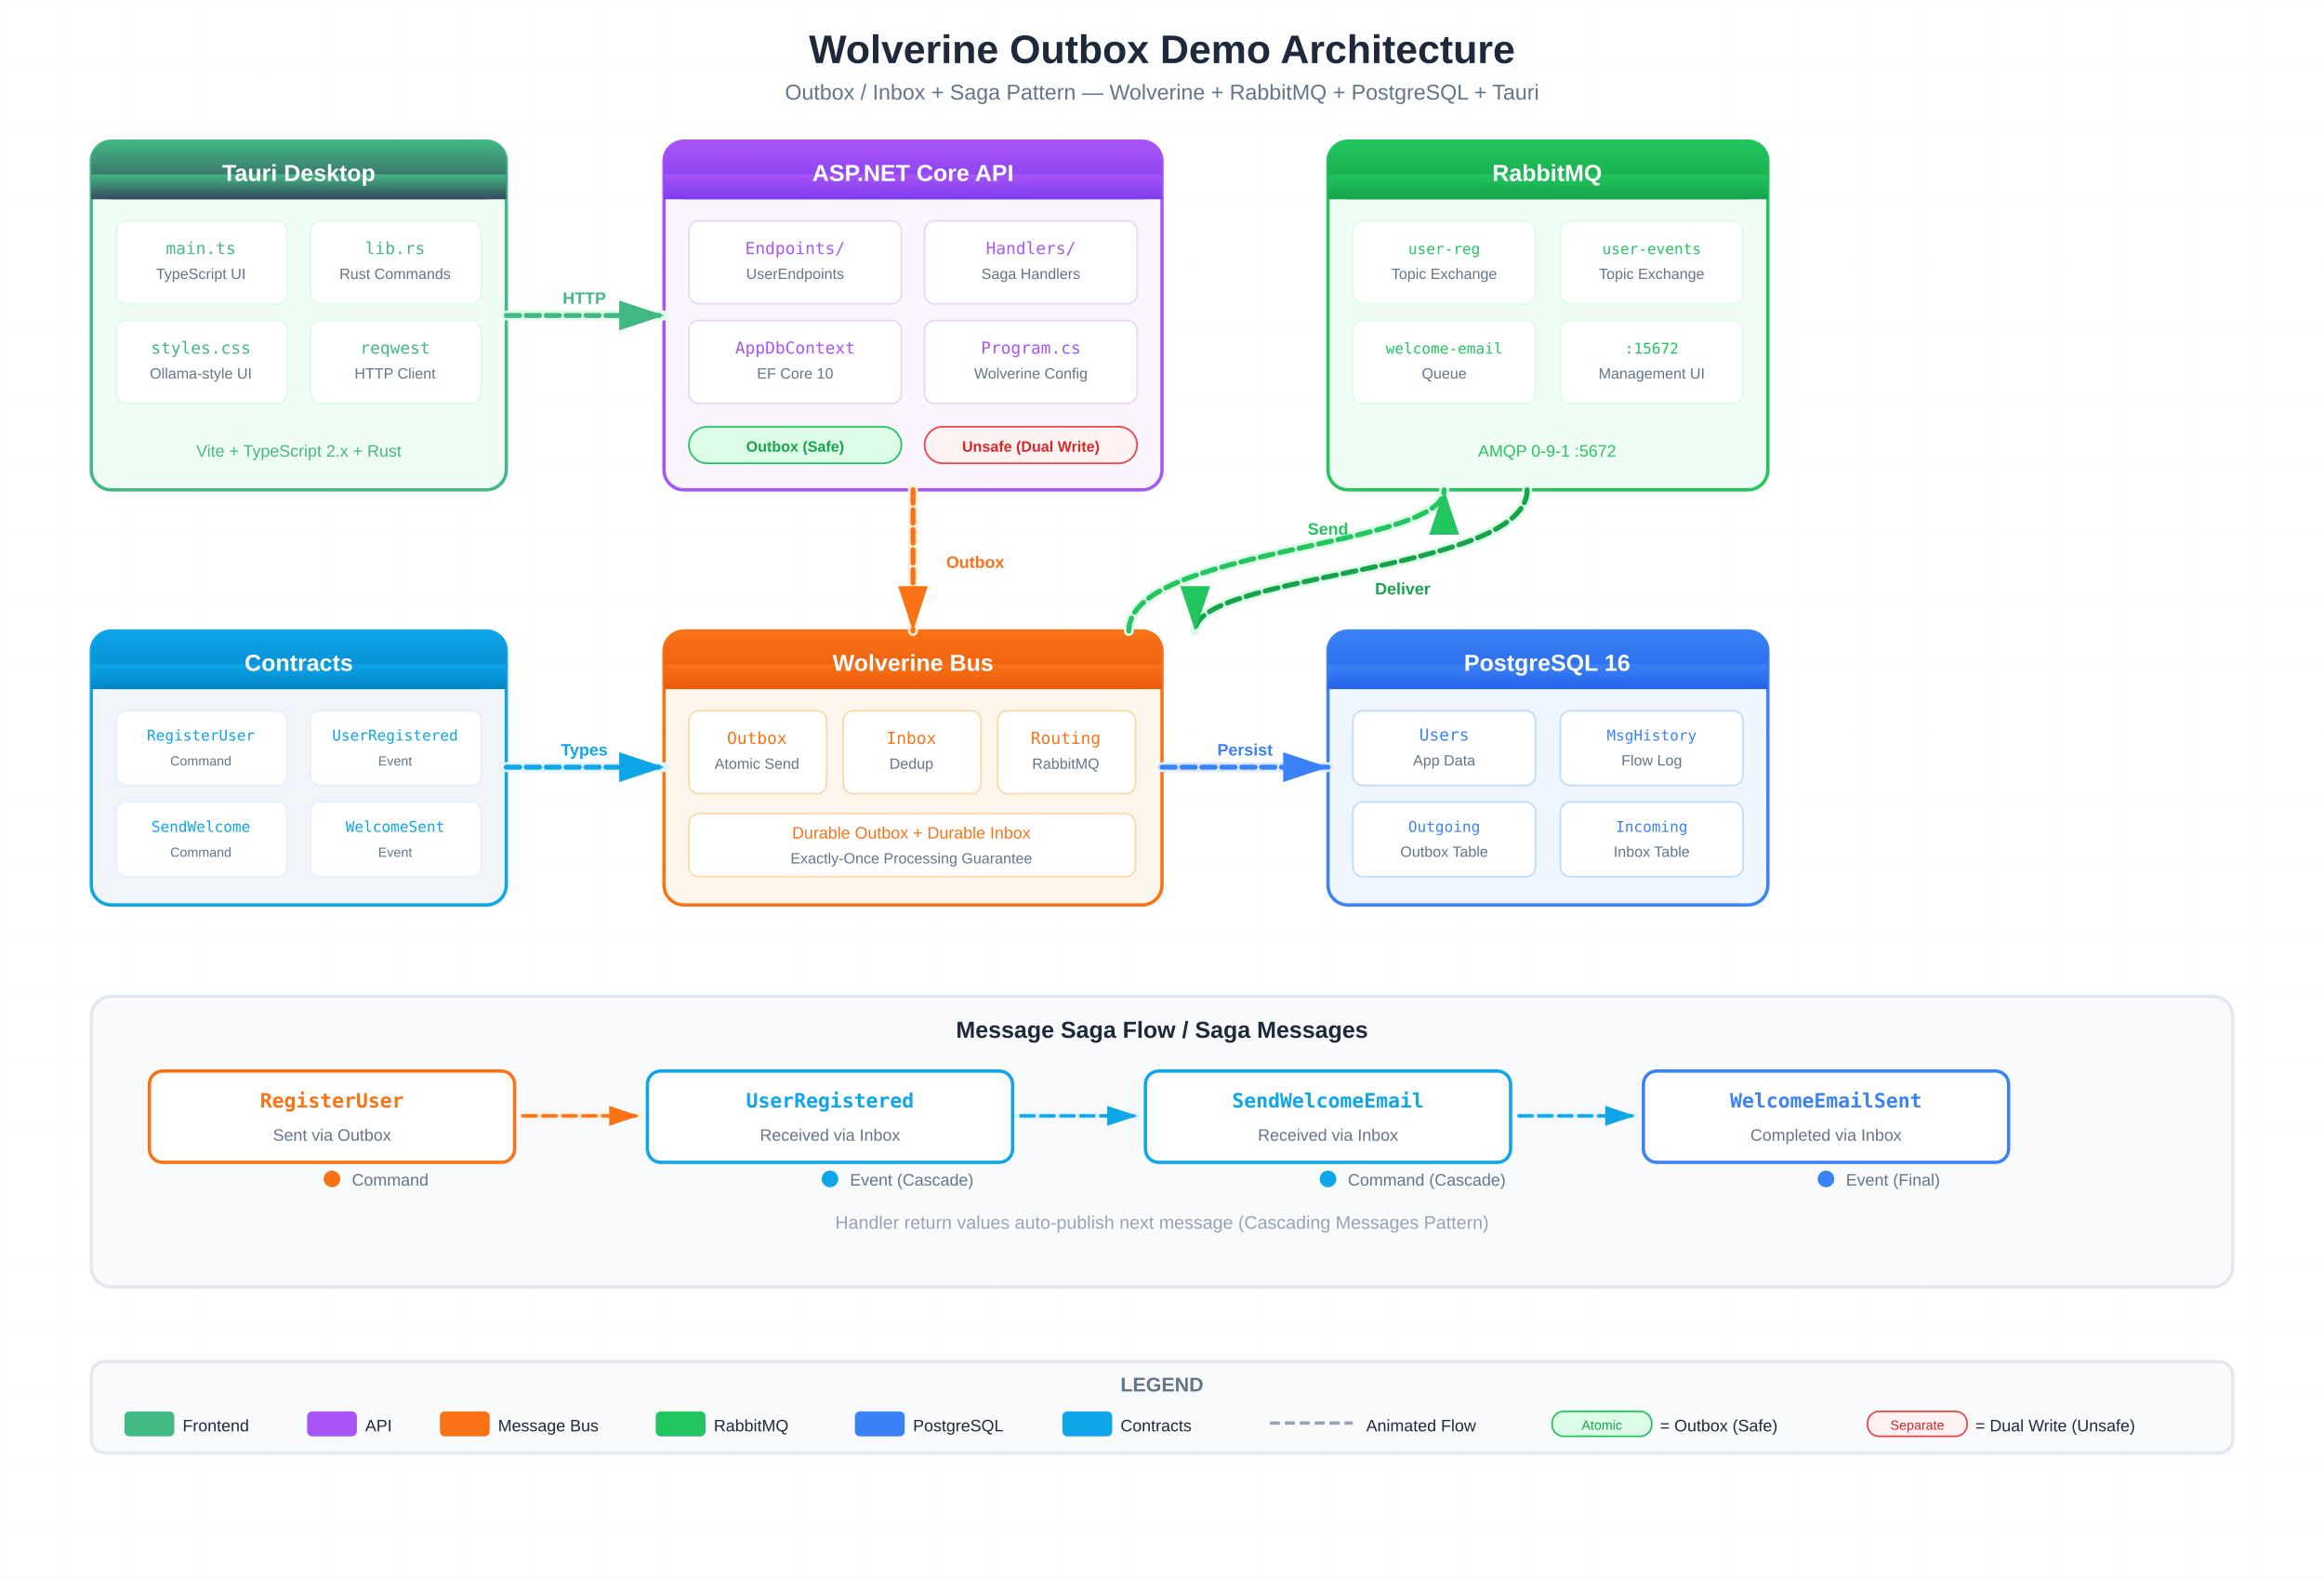
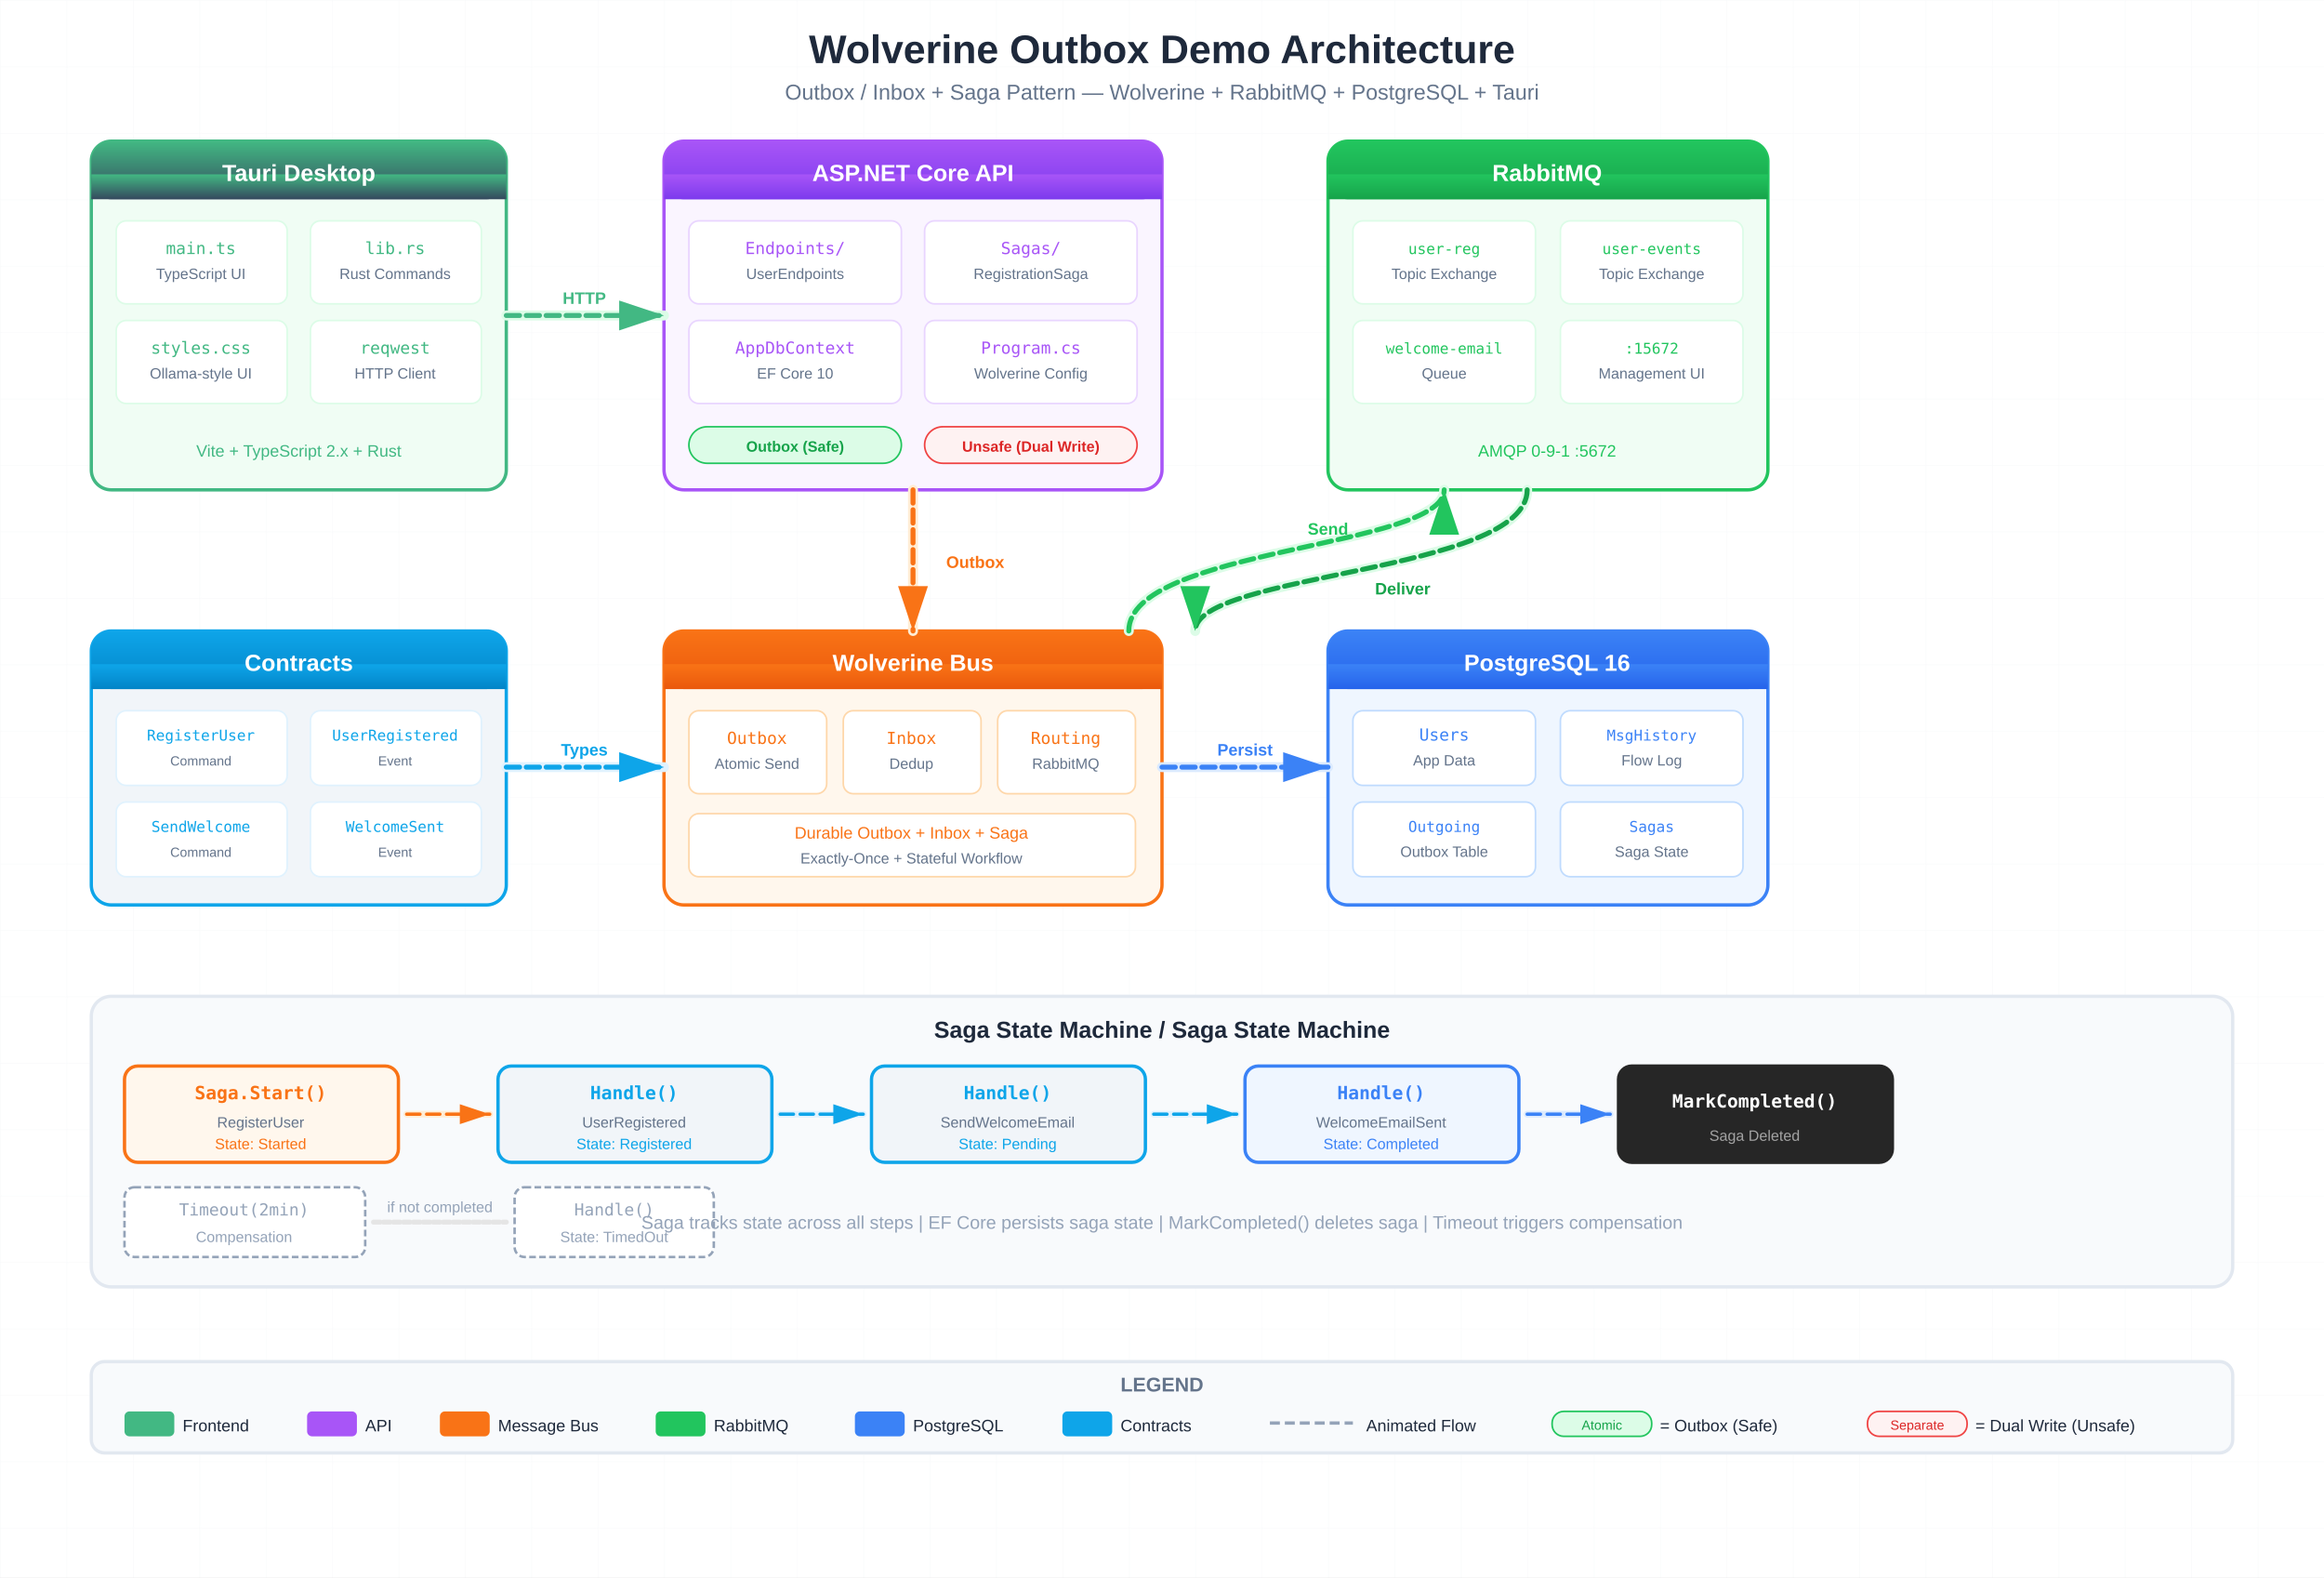
<svg xmlns="http://www.w3.org/2000/svg" viewBox="0 0 1400 950" width="1400" height="950">
  <defs>
    <linearGradient id="tealGradient" x1="0%" y1="0%" x2="0%" y2="100%">
      <stop offset="0%" style="stop-color:#42b883" />
      <stop offset="100%" style="stop-color:#35495e" />
    </linearGradient>
    <linearGradient id="purpleGradient" x1="0%" y1="0%" x2="0%" y2="100%">
      <stop offset="0%" style="stop-color:#a855f7" />
      <stop offset="100%" style="stop-color:#7c3aed" />
    </linearGradient>
    <linearGradient id="greenGradient" x1="0%" y1="0%" x2="0%" y2="100%">
      <stop offset="0%" style="stop-color:#22c55e" />
      <stop offset="100%" style="stop-color:#16a34a" />
    </linearGradient>
    <linearGradient id="skyGradient" x1="0%" y1="0%" x2="0%" y2="100%">
      <stop offset="0%" style="stop-color:#0ea5e9" />
      <stop offset="100%" style="stop-color:#0284c7" />
    </linearGradient>
    <linearGradient id="orangeGradient" x1="0%" y1="0%" x2="0%" y2="100%">
      <stop offset="0%" style="stop-color:#f97316" />
      <stop offset="100%" style="stop-color:#ea580c" />
    </linearGradient>
    <linearGradient id="blueGradient" x1="0%" y1="0%" x2="0%" y2="100%">
      <stop offset="0%" style="stop-color:#3b82f6" />
      <stop offset="100%" style="stop-color:#2563eb" />
    </linearGradient>
    <marker id="arrowTeal" markerWidth="10" markerHeight="10" refX="9" refY="3" orient="auto" markerUnits="strokeWidth">
      <path d="M0,0 L0,6 L9,3 z" fill="#42b883" />
    </marker>
    <marker id="arrowPurple" markerWidth="10" markerHeight="10" refX="9" refY="3" orient="auto" markerUnits="strokeWidth">
      <path d="M0,0 L0,6 L9,3 z" fill="#a855f7" />
    </marker>
    <marker id="arrowOrange" markerWidth="10" markerHeight="10" refX="9" refY="3" orient="auto" markerUnits="strokeWidth">
      <path d="M0,0 L0,6 L9,3 z" fill="#f97316" />
    </marker>
    <marker id="arrowGreen" markerWidth="10" markerHeight="10" refX="9" refY="3" orient="auto" markerUnits="strokeWidth">
      <path d="M0,0 L0,6 L9,3 z" fill="#22c55e" />
    </marker>
    <marker id="arrowBlue" markerWidth="10" markerHeight="10" refX="9" refY="3" orient="auto" markerUnits="strokeWidth">
      <path d="M0,0 L0,6 L9,3 z" fill="#3b82f6" />
    </marker>
    <marker id="arrowSky" markerWidth="10" markerHeight="10" refX="9" refY="3" orient="auto" markerUnits="strokeWidth">
      <path d="M0,0 L0,6 L9,3 z" fill="#0ea5e9" />
    </marker>
  </defs>
  <style>
    .flow-line-teal { stroke-dasharray: 8, 4; animation: dash-flow-teal 0.5s linear infinite; }
    .flow-line-purple { stroke-dasharray: 8, 4; animation: dash-flow-purple 0.5s linear infinite; }
    .flow-line-orange { stroke-dasharray: 8, 4; animation: dash-flow-orange 0.5s linear infinite; }
    .flow-line-green { stroke-dasharray: 8, 4; animation: dash-flow-green 0.5s linear infinite; }
    .flow-line-blue { stroke-dasharray: 8, 4; animation: dash-flow-blue 0.5s linear infinite; }
    .flow-line-sky { stroke-dasharray: 8, 4; animation: dash-flow-sky 0.5s linear infinite; }

    @keyframes dash-flow-teal { to { stroke-dashoffset: -12; } }
    @keyframes dash-flow-purple { to { stroke-dashoffset: -12; } }
    @keyframes dash-flow-orange { to { stroke-dashoffset: -12; } }
    @keyframes dash-flow-green { to { stroke-dashoffset: -12; } }
    @keyframes dash-flow-blue { to { stroke-dashoffset: -12; } }
    @keyframes dash-flow-sky { to { stroke-dashoffset: -12; } }
  </style>
  <rect width="1400" height="950" fill="#ffffff" />
  <g opacity="0.08">
    <pattern id="grid" width="40" height="40" patternUnits="userSpaceOnUse">
      <path d="M 40 0 L 0 0 0 40" fill="none" stroke="#94a3b8" stroke-width="0.5" />
    </pattern>
    <rect width="1400" height="950" fill="url(#grid)" />
  </g>
  <text x="700" y="38" text-anchor="middle" font-family="Arial, sans-serif" font-size="24" font-weight="bold" fill="#1e293b">Wolverine Outbox Demo Architecture</text>
  <text x="700" y="60" text-anchor="middle" font-family="Arial, sans-serif" font-size="13" fill="#64748b">Outbox / Inbox + Saga Pattern — Wolverine + RabbitMQ + PostgreSQL + Tauri</text>
  <g transform="translate(55, 85)">
    <rect x="0" y="0" width="250" height="210" rx="12" fill="#f0fdf4" stroke="#42b883" stroke-width="2" />
    <rect x="0" y="0" width="250" height="35" rx="12" fill="url(#tealGradient)" />
    <rect x="0" y="20" width="250" height="15" fill="url(#tealGradient)" />
    <text x="125" y="24" text-anchor="middle" font-family="Arial, sans-serif" font-size="14" font-weight="bold" fill="#ffffff">Tauri Desktop</text>
    <g transform="translate(15, 48)">
      <rect x="0" y="0" width="103" height="50" rx="6" fill="#ffffff" stroke="#dcfce7" stroke-width="1" />
      <text x="51" y="20" text-anchor="middle" font-family="monospace" font-size="10" fill="#42b883">main.ts</text>
      <text x="51" y="35" text-anchor="middle" font-family="Arial, sans-serif" font-size="9" fill="#64748b">TypeScript UI</text>
    </g>
    <g transform="translate(132, 48)">
      <rect x="0" y="0" width="103" height="50" rx="6" fill="#ffffff" stroke="#dcfce7" stroke-width="1" />
      <text x="51" y="20" text-anchor="middle" font-family="monospace" font-size="10" fill="#42b883">lib.rs</text>
      <text x="51" y="35" text-anchor="middle" font-family="Arial, sans-serif" font-size="9" fill="#64748b">Rust Commands</text>
    </g>
    <g transform="translate(15, 108)">
      <rect x="0" y="0" width="103" height="50" rx="6" fill="#ffffff" stroke="#dcfce7" stroke-width="1" />
      <text x="51" y="20" text-anchor="middle" font-family="monospace" font-size="10" fill="#42b883">styles.css</text>
      <text x="51" y="35" text-anchor="middle" font-family="Arial, sans-serif" font-size="9" fill="#64748b">Ollama-style UI</text>
    </g>
    <g transform="translate(132, 108)">
      <rect x="0" y="0" width="103" height="50" rx="6" fill="#ffffff" stroke="#dcfce7" stroke-width="1" />
      <text x="51" y="20" text-anchor="middle" font-family="monospace" font-size="10" fill="#42b883">reqwest</text>
      <text x="51" y="35" text-anchor="middle" font-family="Arial, sans-serif" font-size="9" fill="#64748b">HTTP Client</text>
    </g>
    <text x="125" y="190" text-anchor="middle" font-family="Arial, sans-serif" font-size="10" fill="#42b883">Vite + TypeScript 2.x + Rust</text>
  </g>
  <g transform="translate(400, 85)">
    <rect x="0" y="0" width="300" height="210" rx="12" fill="#faf5ff" stroke="#a855f7" stroke-width="2" />
    <rect x="0" y="0" width="300" height="35" rx="12" fill="url(#purpleGradient)" />
    <rect x="0" y="20" width="300" height="15" fill="url(#purpleGradient)" />
    <text x="150" y="24" text-anchor="middle" font-family="Arial, sans-serif" font-size="14" font-weight="bold" fill="#ffffff">ASP.NET Core API</text>
    <g transform="translate(15, 48)">
      <rect x="0" y="0" width="128" height="50" rx="6" fill="#ffffff" stroke="#e9d5ff" stroke-width="1" />
      <text x="64" y="20" text-anchor="middle" font-family="monospace" font-size="10" fill="#a855f7">Endpoints/</text>
      <text x="64" y="35" text-anchor="middle" font-family="Arial, sans-serif" font-size="9" fill="#64748b">UserEndpoints</text>
    </g>
    <g transform="translate(157, 48)">
      <rect x="0" y="0" width="128" height="50" rx="6" fill="#ffffff" stroke="#e9d5ff" stroke-width="1" />
-       <text x="64" y="20" text-anchor="middle" font-family="monospace" font-size="10" fill="#a855f7">Handlers/</text>
-       <text x="64" y="35" text-anchor="middle" font-family="Arial, sans-serif" font-size="9" fill="#64748b">Saga Handlers</text>
+       <text x="64" y="20" text-anchor="middle" font-family="monospace" font-size="10" fill="#a855f7">Sagas/</text>
+       <text x="64" y="35" text-anchor="middle" font-family="Arial, sans-serif" font-size="9" fill="#64748b">RegistrationSaga</text>
    </g>
    <g transform="translate(15, 108)">
      <rect x="0" y="0" width="128" height="50" rx="6" fill="#ffffff" stroke="#e9d5ff" stroke-width="1" />
      <text x="64" y="20" text-anchor="middle" font-family="monospace" font-size="10" fill="#a855f7">AppDbContext</text>
      <text x="64" y="35" text-anchor="middle" font-family="Arial, sans-serif" font-size="9" fill="#64748b">EF Core 10</text>
    </g>
    <g transform="translate(157, 108)">
      <rect x="0" y="0" width="128" height="50" rx="6" fill="#ffffff" stroke="#e9d5ff" stroke-width="1" />
      <text x="64" y="20" text-anchor="middle" font-family="monospace" font-size="10" fill="#a855f7">Program.cs</text>
      <text x="64" y="35" text-anchor="middle" font-family="Arial, sans-serif" font-size="9" fill="#64748b">Wolverine Config</text>
    </g>
    <rect x="15" y="172" width="128" height="22" rx="11" fill="#dcfce7" stroke="#22c55e" stroke-width="1" />
    <text x="79" y="187" text-anchor="middle" font-family="Arial, sans-serif" font-size="9" font-weight="bold" fill="#16a34a">Outbox (Safe)</text>
    <rect x="157" y="172" width="128" height="22" rx="11" fill="#fef2f2" stroke="#ef4444" stroke-width="1" />
    <text x="221" y="187" text-anchor="middle" font-family="Arial, sans-serif" font-size="9" font-weight="bold" fill="#dc2626">Unsafe (Dual Write)</text>
  </g>
  <g transform="translate(800, 85)">
    <rect x="0" y="0" width="265" height="210" rx="12" fill="#f0fdf4" stroke="#22c55e" stroke-width="2" />
    <rect x="0" y="0" width="265" height="35" rx="12" fill="url(#greenGradient)" />
    <rect x="0" y="20" width="265" height="15" fill="url(#greenGradient)" />
    <text x="132" y="24" text-anchor="middle" font-family="Arial, sans-serif" font-size="14" font-weight="bold" fill="#ffffff">RabbitMQ</text>
    <g transform="translate(15, 48)">
      <rect x="0" y="0" width="110" height="50" rx="6" fill="#ffffff" stroke="#dcfce7" stroke-width="1" />
      <text x="55" y="20" text-anchor="middle" font-family="monospace" font-size="9" fill="#22c55e">user-reg</text>
      <text x="55" y="35" text-anchor="middle" font-family="Arial, sans-serif" font-size="9" fill="#64748b">Topic Exchange</text>
    </g>
    <g transform="translate(140, 48)">
      <rect x="0" y="0" width="110" height="50" rx="6" fill="#ffffff" stroke="#dcfce7" stroke-width="1" />
      <text x="55" y="20" text-anchor="middle" font-family="monospace" font-size="9" fill="#22c55e">user-events</text>
      <text x="55" y="35" text-anchor="middle" font-family="Arial, sans-serif" font-size="9" fill="#64748b">Topic Exchange</text>
    </g>
    <g transform="translate(15, 108)">
      <rect x="0" y="0" width="110" height="50" rx="6" fill="#ffffff" stroke="#dcfce7" stroke-width="1" />
      <text x="55" y="20" text-anchor="middle" font-family="monospace" font-size="9" fill="#22c55e">welcome-email</text>
      <text x="55" y="35" text-anchor="middle" font-family="Arial, sans-serif" font-size="9" fill="#64748b">Queue</text>
    </g>
    <g transform="translate(140, 108)">
      <rect x="0" y="0" width="110" height="50" rx="6" fill="#ffffff" stroke="#dcfce7" stroke-width="1" />
      <text x="55" y="20" text-anchor="middle" font-family="monospace" font-size="9" fill="#22c55e">:15672</text>
      <text x="55" y="35" text-anchor="middle" font-family="Arial, sans-serif" font-size="9" fill="#64748b">Management UI</text>
    </g>
    <text x="132" y="190" text-anchor="middle" font-family="Arial, sans-serif" font-size="10" fill="#22c55e">AMQP 0-9-1 :5672</text>
  </g>
  <g transform="translate(55, 380)">
    <rect x="0" y="0" width="250" height="165" rx="12" fill="#f1f5f9" stroke="#0ea5e9" stroke-width="2" />
    <rect x="0" y="0" width="250" height="35" rx="12" fill="url(#skyGradient)" />
    <rect x="0" y="20" width="250" height="15" fill="url(#skyGradient)" />
    <text x="125" y="24" text-anchor="middle" font-family="Arial, sans-serif" font-size="14" font-weight="bold" fill="#ffffff">Contracts</text>
    <g transform="translate(15, 48)">
      <rect x="0" y="0" width="103" height="45" rx="6" fill="#ffffff" stroke="#e0f2fe" stroke-width="1" />
      <text x="51" y="18" text-anchor="middle" font-family="monospace" font-size="9" fill="#0ea5e9">RegisterUser</text>
      <text x="51" y="33" text-anchor="middle" font-family="Arial, sans-serif" font-size="8" fill="#64748b">Command</text>
    </g>
    <g transform="translate(132, 48)">
      <rect x="0" y="0" width="103" height="45" rx="6" fill="#ffffff" stroke="#e0f2fe" stroke-width="1" />
      <text x="51" y="18" text-anchor="middle" font-family="monospace" font-size="9" fill="#0ea5e9">UserRegistered</text>
      <text x="51" y="33" text-anchor="middle" font-family="Arial, sans-serif" font-size="8" fill="#64748b">Event</text>
    </g>
    <g transform="translate(15, 103)">
      <rect x="0" y="0" width="103" height="45" rx="6" fill="#ffffff" stroke="#e0f2fe" stroke-width="1" />
      <text x="51" y="18" text-anchor="middle" font-family="monospace" font-size="9" fill="#0ea5e9">SendWelcome</text>
      <text x="51" y="33" text-anchor="middle" font-family="Arial, sans-serif" font-size="8" fill="#64748b">Command</text>
    </g>
    <g transform="translate(132, 103)">
      <rect x="0" y="0" width="103" height="45" rx="6" fill="#ffffff" stroke="#e0f2fe" stroke-width="1" />
      <text x="51" y="18" text-anchor="middle" font-family="monospace" font-size="9" fill="#0ea5e9">WelcomeSent</text>
      <text x="51" y="33" text-anchor="middle" font-family="Arial, sans-serif" font-size="8" fill="#64748b">Event</text>
    </g>
  </g>
  <g transform="translate(400, 380)">
    <rect x="0" y="0" width="300" height="165" rx="12" fill="#fff7ed" stroke="#f97316" stroke-width="2" />
    <rect x="0" y="0" width="300" height="35" rx="12" fill="url(#orangeGradient)" />
    <rect x="0" y="20" width="300" height="15" fill="url(#orangeGradient)" />
    <text x="150" y="24" text-anchor="middle" font-family="Arial, sans-serif" font-size="14" font-weight="bold" fill="#ffffff">Wolverine Bus</text>
    <g transform="translate(15, 48)">
      <rect x="0" y="0" width="83" height="50" rx="6" fill="#ffffff" stroke="#fed7aa" stroke-width="1" />
      <text x="41" y="20" text-anchor="middle" font-family="monospace" font-size="10" fill="#f97316">Outbox</text>
      <text x="41" y="35" text-anchor="middle" font-family="Arial, sans-serif" font-size="9" fill="#64748b">Atomic Send</text>
    </g>
    <g transform="translate(108, 48)">
      <rect x="0" y="0" width="83" height="50" rx="6" fill="#ffffff" stroke="#fed7aa" stroke-width="1" />
      <text x="41" y="20" text-anchor="middle" font-family="monospace" font-size="10" fill="#f97316">Inbox</text>
      <text x="41" y="35" text-anchor="middle" font-family="Arial, sans-serif" font-size="9" fill="#64748b">Dedup</text>
    </g>
    <g transform="translate(201, 48)">
      <rect x="0" y="0" width="83" height="50" rx="6" fill="#ffffff" stroke="#fed7aa" stroke-width="1" />
      <text x="41" y="20" text-anchor="middle" font-family="monospace" font-size="10" fill="#f97316">Routing</text>
      <text x="41" y="35" text-anchor="middle" font-family="Arial, sans-serif" font-size="9" fill="#64748b">RabbitMQ</text>
    </g>
    <g transform="translate(15, 110)">
      <rect x="0" y="0" width="269" height="38" rx="6" fill="#ffffff" stroke="#fed7aa" stroke-width="1" />
-       <text x="134" y="15" text-anchor="middle" font-family="Arial, sans-serif" font-size="10" fill="#f97316">Durable Outbox + Durable Inbox</text>
-       <text x="134" y="30" text-anchor="middle" font-family="Arial, sans-serif" font-size="9" fill="#64748b">Exactly-Once Processing Guarantee</text>
+       <text x="134" y="15" text-anchor="middle" font-family="Arial, sans-serif" font-size="10" fill="#f97316">Durable Outbox + Inbox + Saga</text>
+       <text x="134" y="30" text-anchor="middle" font-family="Arial, sans-serif" font-size="9" fill="#64748b">Exactly-Once + Stateful Workflow</text>
    </g>
  </g>
  <g transform="translate(800, 380)">
    <rect x="0" y="0" width="265" height="165" rx="12" fill="#eff6ff" stroke="#3b82f6" stroke-width="2" />
    <rect x="0" y="0" width="265" height="35" rx="12" fill="url(#blueGradient)" />
    <rect x="0" y="20" width="265" height="15" fill="url(#blueGradient)" />
    <text x="132" y="24" text-anchor="middle" font-family="Arial, sans-serif" font-size="14" font-weight="bold" fill="#ffffff">PostgreSQL 16</text>
    <g transform="translate(15, 48)">
      <rect x="0" y="0" width="110" height="45" rx="6" fill="#ffffff" stroke="#bfdbfe" stroke-width="1" />
      <text x="55" y="18" text-anchor="middle" font-family="monospace" font-size="10" fill="#3b82f6">Users</text>
      <text x="55" y="33" text-anchor="middle" font-family="Arial, sans-serif" font-size="9" fill="#64748b">App Data</text>
    </g>
    <g transform="translate(140, 48)">
      <rect x="0" y="0" width="110" height="45" rx="6" fill="#ffffff" stroke="#bfdbfe" stroke-width="1" />
      <text x="55" y="18" text-anchor="middle" font-family="monospace" font-size="9" fill="#3b82f6">MsgHistory</text>
      <text x="55" y="33" text-anchor="middle" font-family="Arial, sans-serif" font-size="9" fill="#64748b">Flow Log</text>
    </g>
    <g transform="translate(15, 103)">
      <rect x="0" y="0" width="110" height="45" rx="6" fill="#ffffff" stroke="#bfdbfe" stroke-width="1" />
      <text x="55" y="18" text-anchor="middle" font-family="monospace" font-size="9" fill="#3b82f6">Outgoing</text>
      <text x="55" y="33" text-anchor="middle" font-family="Arial, sans-serif" font-size="9" fill="#64748b">Outbox Table</text>
    </g>
    <g transform="translate(140, 103)">
      <rect x="0" y="0" width="110" height="45" rx="6" fill="#ffffff" stroke="#bfdbfe" stroke-width="1" />
-       <text x="55" y="18" text-anchor="middle" font-family="monospace" font-size="9" fill="#3b82f6">Incoming</text>
-       <text x="55" y="33" text-anchor="middle" font-family="Arial, sans-serif" font-size="9" fill="#64748b">Inbox Table</text>
+       <text x="55" y="18" text-anchor="middle" font-family="monospace" font-size="9" fill="#3b82f6">Sagas</text>
+       <text x="55" y="33" text-anchor="middle" font-family="Arial, sans-serif" font-size="9" fill="#64748b">Saga State</text>
    </g>
  </g>
  <path d="M 305 190 L 400 190" stroke="#dcfce7" stroke-width="6" fill="none" stroke-linecap="round" />
  <path d="M 305 190 L 400 190" class="flow-line-teal" stroke="#42b883" stroke-width="3" fill="none" marker-end="url(#arrowTeal)" stroke-linecap="round" />
  <text x="352" y="183" text-anchor="middle" font-family="Arial, sans-serif" font-size="10" font-weight="bold" fill="#42b883">HTTP</text>
  <path d="M 550 295 L 550 380" stroke="#ffedd5" stroke-width="6" fill="none" stroke-linecap="round" />
  <path d="M 550 295 L 550 380" class="flow-line-orange" stroke="#f97316" stroke-width="3" fill="none" marker-end="url(#arrowOrange)" stroke-linecap="round" />
  <text x="570" y="342" text-anchor="start" font-family="Arial, sans-serif" font-size="10" font-weight="bold" fill="#f97316">Outbox</text>
  <path d="M 680 380 C 680 330 870 330 870 295" stroke="#dcfce7" stroke-width="6" fill="none" stroke-linecap="round" />
  <path d="M 680 380 C 680 330 870 330 870 295" class="flow-line-green" stroke="#22c55e" stroke-width="3" fill="none" marker-end="url(#arrowGreen)" stroke-linecap="round" />
  <text x="800" y="322" text-anchor="middle" font-family="Arial, sans-serif" font-size="10" font-weight="bold" fill="#22c55e">Send</text>
  <path d="M 700 462 L 800 462" stroke="#dbeafe" stroke-width="6" fill="none" stroke-linecap="round" />
  <path d="M 700 462 L 800 462" class="flow-line-blue" stroke="#3b82f6" stroke-width="3" fill="none" marker-end="url(#arrowBlue)" stroke-linecap="round" />
  <text x="750" y="455" text-anchor="middle" font-family="Arial, sans-serif" font-size="10" font-weight="bold" fill="#3b82f6">Persist</text>
  <path d="M 920 295 C 920 345 720 345 720 380" stroke="#dcfce7" stroke-width="6" fill="none" stroke-linecap="round" />
  <path d="M 920 295 C 920 345 720 345 720 380" class="flow-line-green" stroke="#16a34a" stroke-width="3" fill="none" marker-end="url(#arrowGreen)" stroke-linecap="round" />
  <text x="845" y="358" text-anchor="middle" font-family="Arial, sans-serif" font-size="10" font-weight="bold" fill="#16a34a">Deliver</text>
  <path d="M 305 462 L 400 462" stroke="#e0f2fe" stroke-width="6" fill="none" stroke-linecap="round" />
  <path d="M 305 462 L 400 462" class="flow-line-sky" stroke="#0ea5e9" stroke-width="3" fill="none" marker-end="url(#arrowSky)" stroke-linecap="round" />
  <text x="352" y="455" text-anchor="middle" font-family="Arial, sans-serif" font-size="10" font-weight="bold" fill="#0ea5e9">Types</text>
  <g transform="translate(55, 600)">
    <rect x="0" y="0" width="1290" height="175" rx="12" fill="#f8fafc" stroke="#e2e8f0" stroke-width="2" />
-     <text x="645" y="25" text-anchor="middle" font-family="Arial, sans-serif" font-size="14" font-weight="bold" fill="#1e293b">Message Saga Flow / Saga Messages</text>
-     <g transform="translate(35, 45)">
-       <rect x="0" y="0" width="220" height="55" rx="8" fill="#ffffff" stroke="#f97316" stroke-width="2" />
-       <text x="110" y="22" text-anchor="middle" font-family="monospace" font-size="12" font-weight="bold" fill="#f97316">RegisterUser</text>
-       <text x="110" y="42" text-anchor="middle" font-family="Arial, sans-serif" font-size="10" fill="#64748b">Sent via Outbox</text>
-     </g>
-     <path d="M 260 72 L 330 72" stroke="#ffedd5" stroke-width="4" fill="none" stroke-linecap="round" />
-     <path d="M 260 72 L 330 72" class="flow-line-orange" stroke="#f97316" stroke-width="2" fill="none" marker-end="url(#arrowOrange)" stroke-linecap="round" />
-     <g transform="translate(335, 45)">
-       <rect x="0" y="0" width="220" height="55" rx="8" fill="#ffffff" stroke="#0ea5e9" stroke-width="2" />
-       <text x="110" y="22" text-anchor="middle" font-family="monospace" font-size="12" font-weight="bold" fill="#0ea5e9">UserRegistered</text>
-       <text x="110" y="42" text-anchor="middle" font-family="Arial, sans-serif" font-size="10" fill="#64748b">Received via Inbox</text>
-     </g>
-     <path d="M 560 72 L 630 72" stroke="#e0f2fe" stroke-width="4" fill="none" stroke-linecap="round" />
-     <path d="M 560 72 L 630 72" class="flow-line-sky" stroke="#0ea5e9" stroke-width="2" fill="none" marker-end="url(#arrowSky)" stroke-linecap="round" />
-     <g transform="translate(635, 45)">
-       <rect x="0" y="0" width="220" height="55" rx="8" fill="#ffffff" stroke="#0ea5e9" stroke-width="2" />
-       <text x="110" y="22" text-anchor="middle" font-family="monospace" font-size="12" font-weight="bold" fill="#0ea5e9">SendWelcomeEmail</text>
-       <text x="110" y="42" text-anchor="middle" font-family="Arial, sans-serif" font-size="10" fill="#64748b">Received via Inbox</text>
-     </g>
-     <path d="M 860 72 L 930 72" stroke="#e0f2fe" stroke-width="4" fill="none" stroke-linecap="round" />
-     <path d="M 860 72 L 930 72" class="flow-line-sky" stroke="#0ea5e9" stroke-width="2" fill="none" marker-end="url(#arrowSky)" stroke-linecap="round" />
-     <g transform="translate(935, 45)">
-       <rect x="0" y="0" width="220" height="55" rx="8" fill="#ffffff" stroke="#3b82f6" stroke-width="2" />
-       <text x="110" y="22" text-anchor="middle" font-family="monospace" font-size="12" font-weight="bold" fill="#3b82f6">WelcomeEmailSent</text>
-       <text x="110" y="42" text-anchor="middle" font-family="Arial, sans-serif" font-size="10" fill="#64748b">Completed via Inbox</text>
-     </g>
-     <g transform="translate(145, 110)">
-       <circle cx="0" cy="0" r="5" fill="#f97316" />
-       <text x="12" y="4" font-family="Arial, sans-serif" font-size="10" fill="#64748b">Command</text>
-     </g>
-     <g transform="translate(445, 110)">
-       <circle cx="0" cy="0" r="5" fill="#0ea5e9" />
-       <text x="12" y="4" font-family="Arial, sans-serif" font-size="10" fill="#64748b">Event (Cascade)</text>
-     </g>
-     <g transform="translate(745, 110)">
-       <circle cx="0" cy="0" r="5" fill="#0ea5e9" />
-       <text x="12" y="4" font-family="Arial, sans-serif" font-size="10" fill="#64748b">Command (Cascade)</text>
-     </g>
-     <g transform="translate(1045, 110)">
-       <circle cx="0" cy="0" r="5" fill="#3b82f6" />
-       <text x="12" y="4" font-family="Arial, sans-serif" font-size="10" fill="#64748b">Event (Final)</text>
-     </g>
-     <text x="645" y="140" text-anchor="middle" font-family="Arial, sans-serif" font-size="11" fill="#94a3b8">Handler return values auto-publish next message (Cascading Messages Pattern)</text>
+     <text x="645" y="25" text-anchor="middle" font-family="Arial, sans-serif" font-size="14" font-weight="bold" fill="#1e293b">Saga State Machine / Saga State Machine</text>
+     <g transform="translate(20, 42)">
+       <rect x="0" y="0" width="165" height="58" rx="8" fill="#fff7ed" stroke="#f97316" stroke-width="2" />
+       <text x="82" y="20" text-anchor="middle" font-family="monospace" font-size="11" font-weight="bold" fill="#f97316">Saga.Start()</text>
+       <text x="82" y="37" text-anchor="middle" font-family="Arial, sans-serif" font-size="9" fill="#64748b">RegisterUser</text>
+       <text x="82" y="50" text-anchor="middle" font-family="Arial, sans-serif" font-size="9" fill="#f97316">State: Started</text>
+     </g>
+     <path d="M 190 71 L 240 71" stroke="#ffedd5" stroke-width="4" fill="none" stroke-linecap="round" />
+     <path d="M 190 71 L 240 71" class="flow-line-orange" stroke="#f97316" stroke-width="2" fill="none" marker-end="url(#arrowOrange)" stroke-linecap="round" />
+     <g transform="translate(245, 42)">
+       <rect x="0" y="0" width="165" height="58" rx="8" fill="#f1f5f9" stroke="#0ea5e9" stroke-width="2" />
+       <text x="82" y="20" text-anchor="middle" font-family="monospace" font-size="11" font-weight="bold" fill="#0ea5e9">Handle()</text>
+       <text x="82" y="37" text-anchor="middle" font-family="Arial, sans-serif" font-size="9" fill="#64748b">UserRegistered</text>
+       <text x="82" y="50" text-anchor="middle" font-family="Arial, sans-serif" font-size="9" fill="#0ea5e9">State: Registered</text>
+     </g>
+     <path d="M 415 71 L 465 71" stroke="#e0f2fe" stroke-width="4" fill="none" stroke-linecap="round" />
+     <path d="M 415 71 L 465 71" class="flow-line-sky" stroke="#0ea5e9" stroke-width="2" fill="none" marker-end="url(#arrowSky)" stroke-linecap="round" />
+     <g transform="translate(470, 42)">
+       <rect x="0" y="0" width="165" height="58" rx="8" fill="#f1f5f9" stroke="#0ea5e9" stroke-width="2" />
+       <text x="82" y="20" text-anchor="middle" font-family="monospace" font-size="11" font-weight="bold" fill="#0ea5e9">Handle()</text>
+       <text x="82" y="37" text-anchor="middle" font-family="Arial, sans-serif" font-size="9" fill="#64748b">SendWelcomeEmail</text>
+       <text x="82" y="50" text-anchor="middle" font-family="Arial, sans-serif" font-size="9" fill="#0ea5e9">State: Pending</text>
+     </g>
+     <path d="M 640 71 L 690 71" stroke="#e0f2fe" stroke-width="4" fill="none" stroke-linecap="round" />
+     <path d="M 640 71 L 690 71" class="flow-line-sky" stroke="#0ea5e9" stroke-width="2" fill="none" marker-end="url(#arrowSky)" stroke-linecap="round" />
+     <g transform="translate(695, 42)">
+       <rect x="0" y="0" width="165" height="58" rx="8" fill="#eff6ff" stroke="#3b82f6" stroke-width="2" />
+       <text x="82" y="20" text-anchor="middle" font-family="monospace" font-size="11" font-weight="bold" fill="#3b82f6">Handle()</text>
+       <text x="82" y="37" text-anchor="middle" font-family="Arial, sans-serif" font-size="9" fill="#64748b">WelcomeEmailSent</text>
+       <text x="82" y="50" text-anchor="middle" font-family="Arial, sans-serif" font-size="9" fill="#3b82f6">State: Completed</text>
+     </g>
+     <path d="M 865 71 L 915 71" stroke="#dbeafe" stroke-width="4" fill="none" stroke-linecap="round" />
+     <path d="M 865 71 L 915 71" class="flow-line-blue" stroke="#3b82f6" stroke-width="2" fill="none" marker-end="url(#arrowBlue)" stroke-linecap="round" />
+     <g transform="translate(920, 42)">
+       <rect x="0" y="0" width="165" height="58" rx="8" fill="#262626" stroke="#262626" stroke-width="2" />
+       <text x="82" y="25" text-anchor="middle" font-family="monospace" font-size="11" font-weight="bold" fill="#ffffff">MarkCompleted()</text>
+       <text x="82" y="45" text-anchor="middle" font-family="Arial, sans-serif" font-size="9" fill="#a3a3a3">Saga Deleted</text>
+     </g>
+     <g transform="translate(20, 115)">
+       <rect x="0" y="0" width="145" height="42" rx="6" fill="#ffffff" stroke="#94a3b8" stroke-width="1.5" stroke-dasharray="4,2" />
+       <text x="72" y="17" text-anchor="middle" font-family="monospace" font-size="10" fill="#94a3b8">Timeout(2min)</text>
+       <text x="72" y="33" text-anchor="middle" font-family="Arial, sans-serif" font-size="9" fill="#94a3b8">Compensation</text>
+     </g>
+     <path d="M 170 136 L 250 136" stroke="#e5e5e5" stroke-width="3" fill="none" stroke-linecap="round" stroke-dasharray="4,2" />
+     <text x="210" y="130" text-anchor="middle" font-family="Arial, sans-serif" font-size="9" fill="#94a3b8">if not completed</text>
+     <g transform="translate(255, 115)">
+       <rect x="0" y="0" width="120" height="42" rx="6" fill="#ffffff" stroke="#94a3b8" stroke-width="1.5" stroke-dasharray="4,2" />
+       <text x="60" y="17" text-anchor="middle" font-family="monospace" font-size="10" fill="#94a3b8">Handle()</text>
+       <text x="60" y="33" text-anchor="middle" font-family="Arial, sans-serif" font-size="9" fill="#94a3b8">State: TimedOut</text>
+     </g>
+     <text x="645" y="140" text-anchor="middle" font-family="Arial, sans-serif" font-size="11" fill="#94a3b8">Saga tracks state across all steps | EF Core persists saga state | MarkCompleted() deletes saga | Timeout triggers compensation</text>
  </g>
  <g transform="translate(55, 820)">
    <rect x="0" y="0" width="1290" height="55" rx="8" fill="#f8fafc" stroke="#e2e8f0" stroke-width="2" />
    <text x="645" y="18" text-anchor="middle" font-family="Arial, sans-serif" font-size="12" font-weight="bold" fill="#64748b">LEGEND</text>
    <rect x="20" y="30" width="30" height="15" rx="3" fill="#42b883" />
    <text x="55" y="42" font-family="Arial, sans-serif" font-size="10" fill="#1e293b">Frontend</text>
    <rect x="130" y="30" width="30" height="15" rx="3" fill="#a855f7" />
    <text x="165" y="42" font-family="Arial, sans-serif" font-size="10" fill="#1e293b">API</text>
    <rect x="210" y="30" width="30" height="15" rx="3" fill="#f97316" />
    <text x="245" y="42" font-family="Arial, sans-serif" font-size="10" fill="#1e293b">Message Bus</text>
    <rect x="340" y="30" width="30" height="15" rx="3" fill="#22c55e" />
    <text x="375" y="42" font-family="Arial, sans-serif" font-size="10" fill="#1e293b">RabbitMQ</text>
    <rect x="460" y="30" width="30" height="15" rx="3" fill="#3b82f6" />
    <text x="495" y="42" font-family="Arial, sans-serif" font-size="10" fill="#1e293b">PostgreSQL</text>
    <rect x="585" y="30" width="30" height="15" rx="3" fill="#0ea5e9" />
    <text x="620" y="42" font-family="Arial, sans-serif" font-size="10" fill="#1e293b">Contracts</text>
    <line x1="710" y1="37" x2="760" y2="37" stroke="#94a3b8" stroke-width="2" stroke-dasharray="6,3" />
    <text x="768" y="42" font-family="Arial, sans-serif" font-size="10" fill="#1e293b">Animated Flow</text>
    <rect x="880" y="30" width="60" height="15" rx="7" fill="#dcfce7" stroke="#22c55e" stroke-width="1" />
    <text x="910" y="41" text-anchor="middle" font-family="Arial, sans-serif" font-size="8" fill="#16a34a">Atomic</text>
    <text x="945" y="42" font-family="Arial, sans-serif" font-size="10" fill="#1e293b">= Outbox (Safe)</text>
    <rect x="1070" y="30" width="60" height="15" rx="7" fill="#fef2f2" stroke="#ef4444" stroke-width="1" />
    <text x="1100" y="41" text-anchor="middle" font-family="Arial, sans-serif" font-size="8" fill="#dc2626">Separate</text>
    <text x="1135" y="42" font-family="Arial, sans-serif" font-size="10" fill="#1e293b">= Dual Write (Unsafe)</text>
  </g>
</svg>
